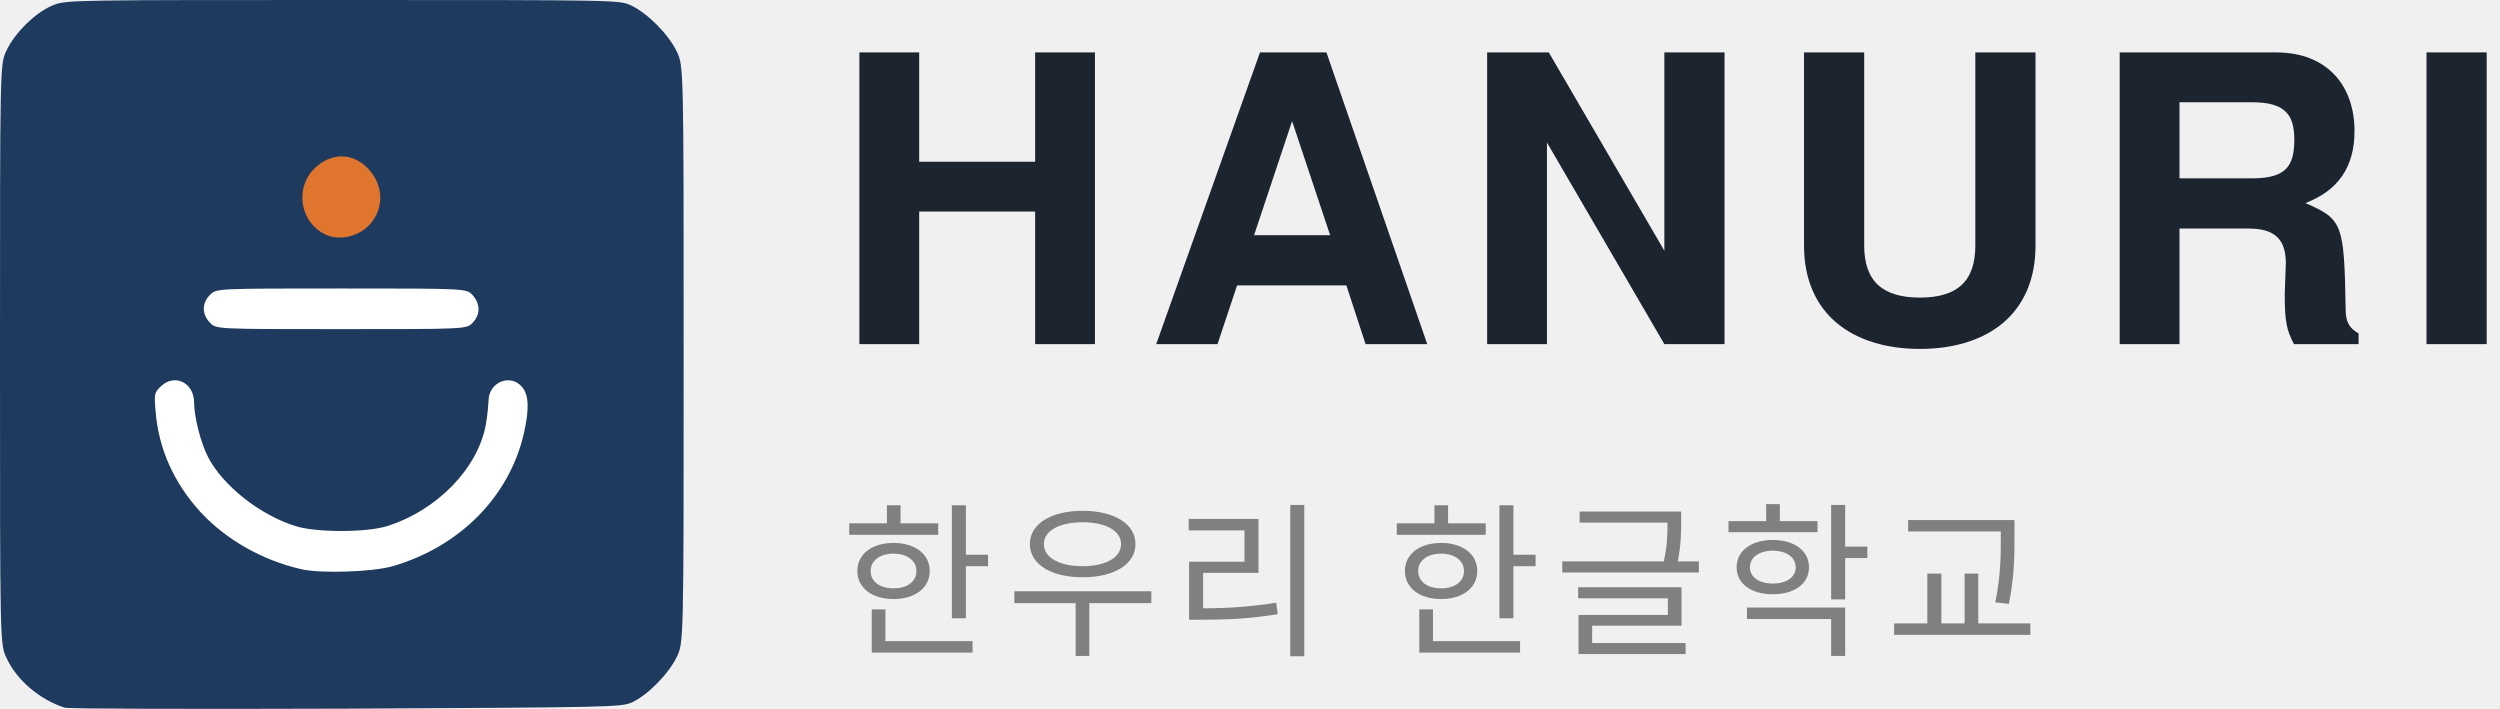
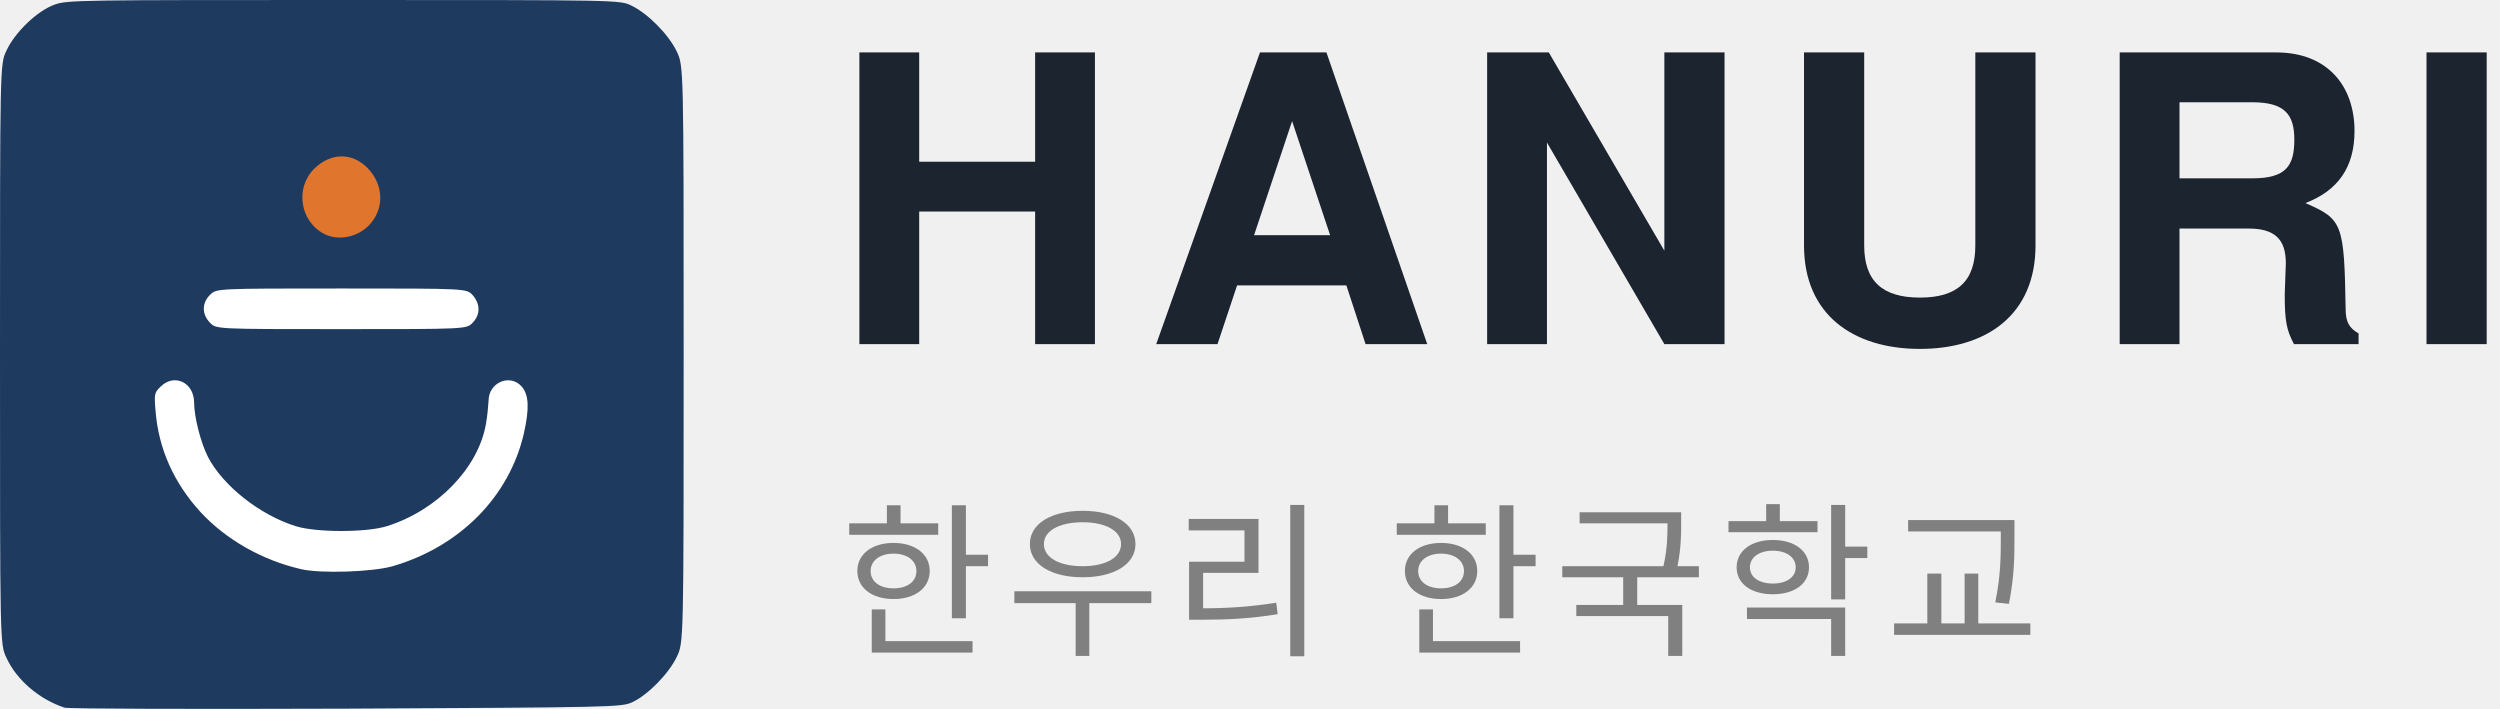
<svg xmlns="http://www.w3.org/2000/svg" width="399.869" height="113.386" viewBox="0 0 105.799 30" version="1.1" id="svg126">
  <defs id="defs123" />
  <g id="layer1" transform="translate(-20.9986,-15)">
    <g id="g10359" transform="matrix(0.5720351,0,0,0.5720351,20.90696,14.78066)">
      <g fill="#1f3a5f" fill-rule="evenodd" id="g21" transform="matrix(0.1815419,0,0,0.1879067,0.1782489,0.2896403)" style="display:inline">
        <path id="path19" d="m 140.001,0.499 c -106.8,0 -112.801,0.001 -117.801,1.801 -7.1,2.4 -16.301,11 -19.701,18.2 -2.6,5.3 -2.599,5.299 -2.599,119.399 0,114.2 -0.001,114.201 2.599,119.501 4.1,8.8 13.5,16.499 23.7,19.699 1.5,0.5 53.201,0.602 114.801,0.402 108.8,-0.5 112.1,-0.6 116.5,-2.5 6.3,-2.8 14.901,-11.201 18.201,-17.9 2.8,-5.6 2.798,-5.599 2.798,-119.099 0,-113.5 0.002,-113.501 -2.798,-119.201 C 272.401,14.101 263.901,5.799 257.201,2.699 252.501,0.499 252.501,0.499 140.001,0.499 Z" />
      </g>
      <g fill="#e0752e" fill-rule="evenodd" id="g17" transform="matrix(0.1815419,0,0,0.1879067,0.1782489,2.935474)" style="display:inline">
        <path d="M 132.2,78.6 C 122.1,73.7 120,60.4 128,52.8 c 6.9,-6.5 15.8,-6.4 22.1,0.2 5.9,6.2 6.4,14.8 1.1,21.1 -4.6,5.5 -13,7.4 -19,4.5" id="path15" />
      </g>
      <g fill="#ffffff" fill-rule="evenodd" id="g13" transform="matrix(0.1815419,0,0,0.1879067,0.1782489,2.935474)" style="display:inline">
        <path d="M 122.6,210.5 C 106.8,207 92,198.9 81.6,188 70.8,176.6 64.5,163.1 63.3,148.3 c -0.6,-6.9 -0.5,-7.3 2.2,-9.8 5.5,-5.1 13.4,-1.5 13.5,6.3 0,5.7 2.7,16 5.7,21.6 6.1,11.3 21.1,22.8 35.8,27.2 8.3,2.5 28.6,2.5 37,0 20.5,-6.2 37.2,-22.8 40.4,-40.1 0.6,-3.2 1,-7.4 1.1,-9.3 0,-7.2 8.7,-10.8 13.5,-5.6 2.9,3.2 3.2,8.5 0.9,18.4 -5.9,24.9 -26.1,44.7 -53.7,52.4 -8.2,2.2 -29.1,2.9 -37.1,1.1" id="path9" />
        <path d="m 85.5,113.5 c -3.4,-3.3 -3.4,-7.9 0.1,-11.1 2.6,-2.4 2.6,-2.4 53.5,-2.4 50.9,0 50.9,0 53.4,2.6 3.2,3.5 3.2,7.7 0,10.9 -2.5,2.5 -2.5,2.5 -53.5,2.5 -51,0 -51,0 -53.5,-2.5" id="path11" />
      </g>
    </g>
    <text xml:space="preserve" style="font-size:16.933px;letter-spacing:1.058px;display:inline;fill:#000000;stroke-width:0.265" x="56.211" y="29.559" id="text317">
      <tspan id="tspan315" style="font-style:normal;font-variant:normal;font-weight:bold;font-stretch:normal;font-size:16.933px;font-family:'Helvetica Neue';-inkscape-font-specification:'Helvetica Neue Bold';fill:#1c2430;fill-opacity:1;stroke-width:0.265" x="56.211" y="29.559">HANURI</tspan>
    </text>
    <text xml:space="preserve" style="font-style:normal;font-variant:normal;font-weight:bold;font-stretch:normal;font-size:7.056px;font-family:'Noto Sans Gothic';-inkscape-font-specification:'Noto Sans Gothic Bold';letter-spacing:0.529px;fill:#1f3a5f;fill-opacity:1;stroke-width:0.265" x="56.564" y="45.033" id="text2051">
-       <tspan id="tspan2049" style="font-style:normal;font-variant:normal;font-weight:normal;font-stretch:normal;font-size:7.056px;font-family:'Noto Sans Gothic';-inkscape-font-specification:'Noto Sans Gothic';baseline-shift:super;fill:#808080;fill-opacity:1;stroke-width:0.265" x="56.564" y="45.033">한우리 한글학교</tspan>
+       <tspan id="tspan2049" style="font-style:normal;font-variant:normal;font-weight:normal;font-stretch:normal;font-size:7.056px;font-family:'Apple SD Gothic Neo';-inkscape-font-specification:'Apple SD Gothic Neo';baseline-shift:super;fill:#808080;fill-opacity:1;stroke-width:0.265" x="56.564" y="45.033">한우리 한국학교</tspan>
    </text>
  </g>
</svg>
